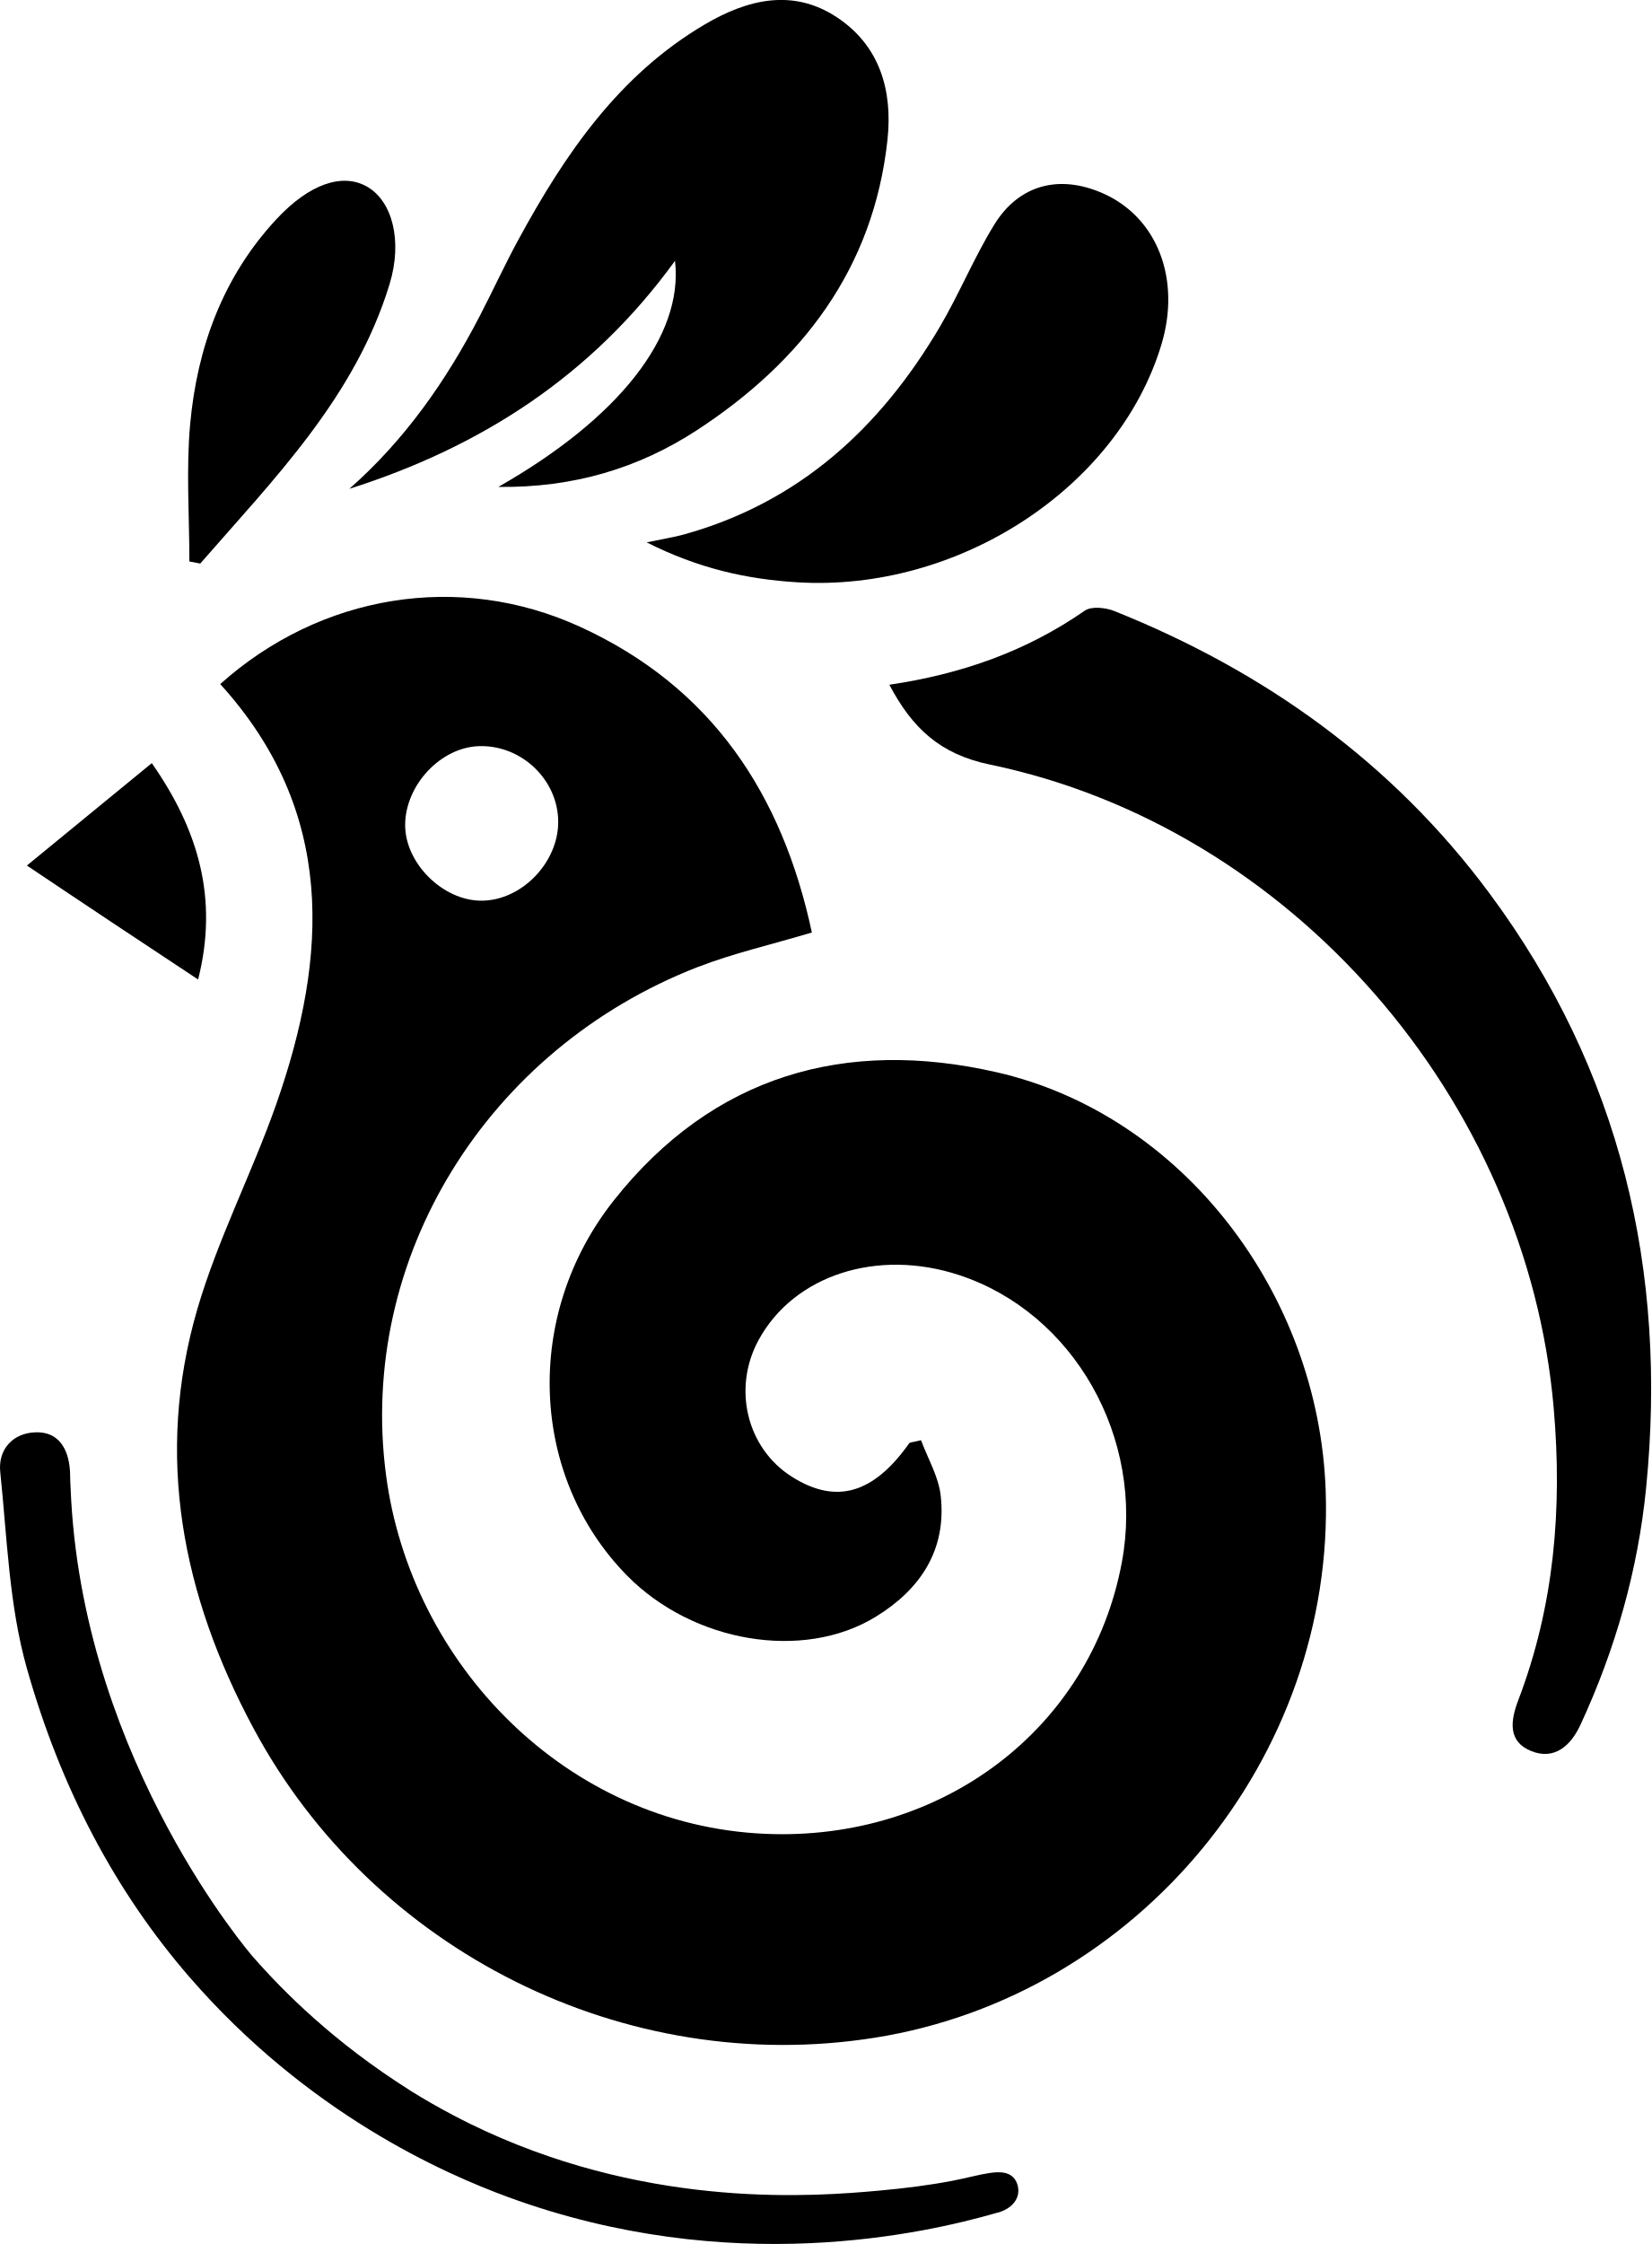
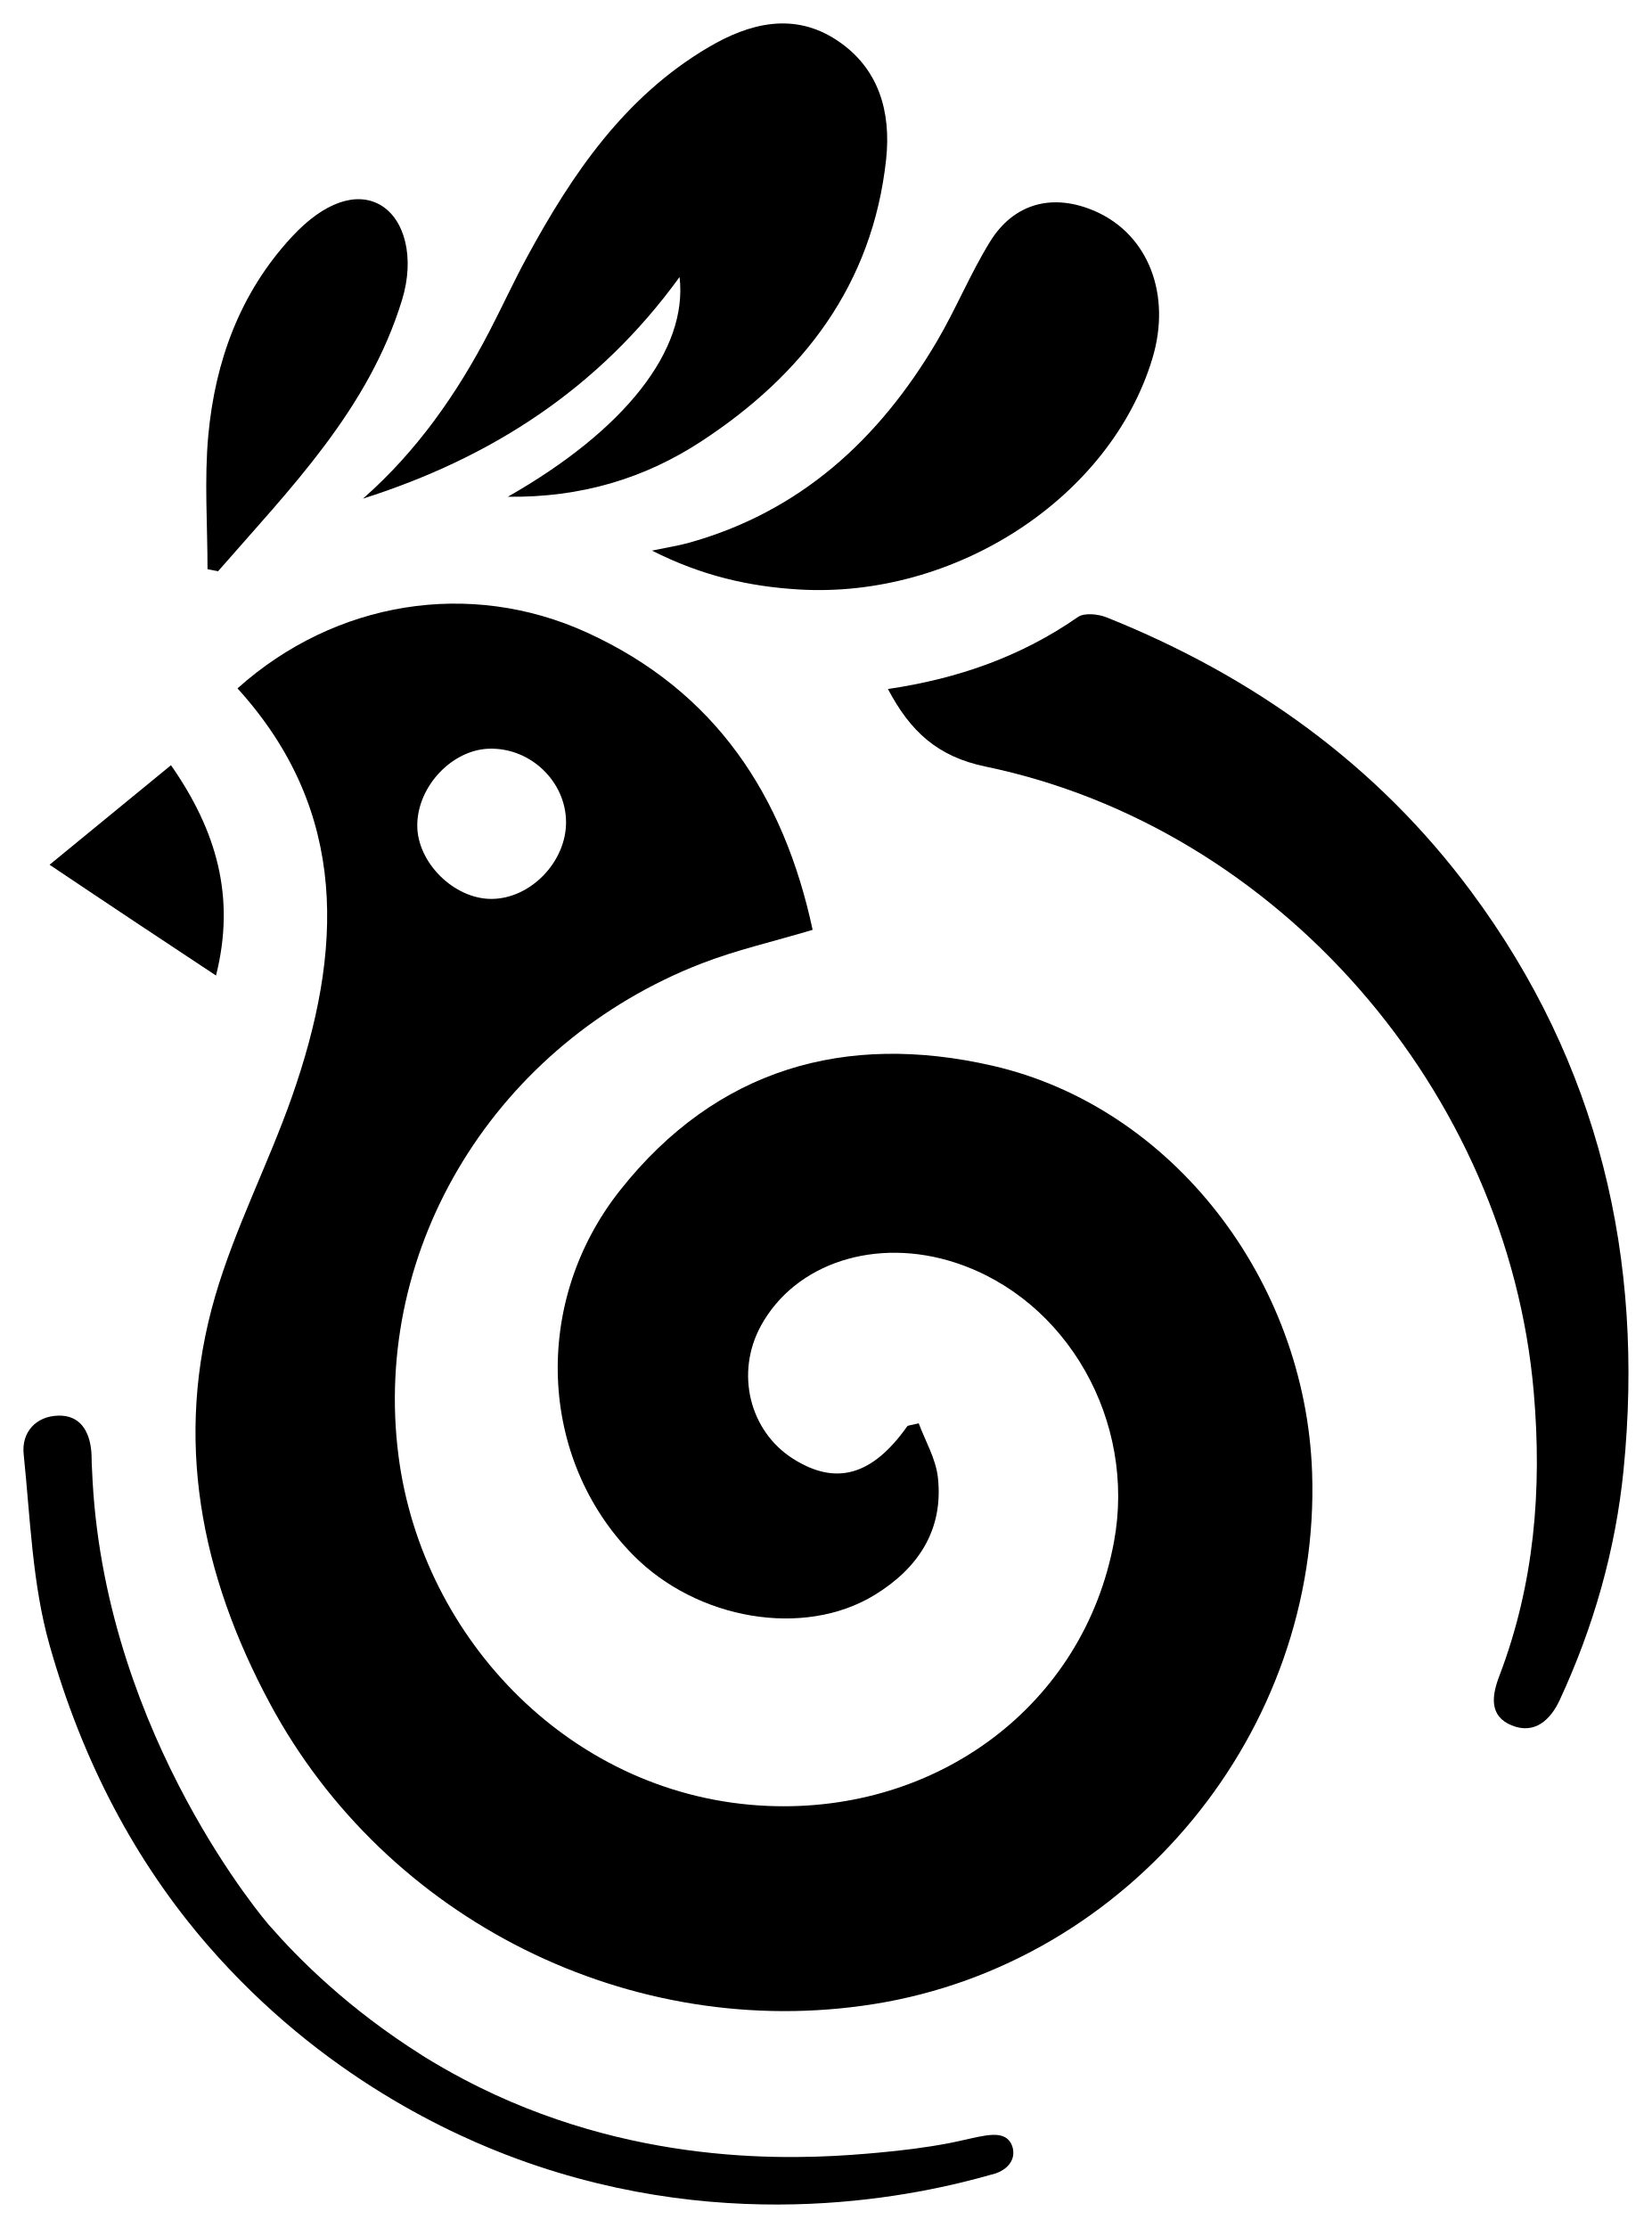
- <svg xmlns="http://www.w3.org/2000/svg" version="1.1" viewBox="50.69 0 274.11 372.42">
+ <svg xmlns="http://www.w3.org/2000/svg" version="1.1" viewBox="46.69 -4.01 282.11 380.43">
  <defs>
    <style>
      .st0 {
        fill: currentColor;
      }
    </style>
  </defs>
  <path id="Body" class="st0" d="M166.55,160.48c-35.03,13.6-56.47,48.31-51.79,84.21,4.09,31.41,29.9,58.25,63.03,59.66,29.08,1.24,53.96-17.25,59.14-45.07,3.84-20.6-7.96-41.41-27.03-47.67-13.59-4.46-27.41.02-33.28,10.79-4.36,8.01-1.96,17.92,5.49,22.66,7.33,4.66,13.55,2.9,19.51-5.52.13-.19.56-.16,1.97-.52,1.11,3,2.92,6.04,3.27,9.23,1,8.99-3.39,15.55-10.8,20.08-12.07,7.39-30.34,4.26-41.27-6.84-16.1-16.35-17.35-43.16-2.18-62.29,16.42-20.72,38.41-27,63.57-21.24,30.7,7.03,53.45,36.6,54.59,69.46,1.53,44.19-31.13,83.81-74.82,90.76-41.43,6.59-83.3-14.28-103.19-51.37-11.82-22.02-16.41-45.18-9.32-69.51,3.39-11.62,9.07-22.56,13.1-34.02,8.69-24.73,9.87-48.65-9.29-69.75,16.65-14.9,39.64-18.69,59.71-9.52,21.93,10.02,33.6,27.83,38.51,50.75-7.01,2.09-13.12,3.47-18.9,5.72h-.02ZM130.25,123.83c-6.36.17-12.26,6.42-12.3,13.05-.04,6.37,6.28,12.64,12.71,12.6,6.66-.04,12.75-6.36,12.7-13.16-.06-6.93-6.09-12.68-13.11-12.49Z" />
  <path id="Beak" class="st0" d="M55.16,143.65c5.23,3.5,9.83,6.59,14.44,9.65,4.48,2.98,8.98,5.95,13.98,9.26,3.38-13.38.1-24.75-7.69-35.91-6.88,5.64-13.52,11.09-20.73,16.99h0Z" />
  <path id="Circle_Inner_Right" class="st0" d="M198.33,113.64c3.83,7.25,8.46,11.54,16.66,13.24,50.08,10.39,89.18,55.57,93.63,106.79,1.45,16.67.1,32.83-5.88,48.5-1.3,3.4-1.76,6.84,2.12,8.43,3.91,1.59,6.62-.92,8.21-4.36,5.78-12.48,9.53-25.62,10.89-39.26,3.59-36.08-4.22-69.36-26.01-98.73-16.09-21.69-37.3-36.85-62.27-46.84-1.45-.58-3.8-.83-4.91-.06-9.66,6.71-20.38,10.51-32.44,12.29h0Z" />
  <path id="Circle_Inner_Left" class="st0" d="M118.69,346.88c-12.49-7.88-20.91-16.29-26.08-22.21,0,0-27.6-31.77-30.1-75.68-.08-1.42-.1-2.33-.13-2.65-.06-.82-.02-1.65-.09-2.47-.3-3.52-1.93-6.28-5.68-6.16-3.82.11-6.26,2.87-5.88,6.57,1.14,10.92,1.46,22.15,4.42,32.6,5.65,19.98,14.71,37.05,26.96,51.2,19.65,22.68,42.22,32.63,52.98,36.57,36.9,13.51,69.22,5.98,80.87,2.66,2.01-.42,3.48-1.68,3.74-3.2.16-.9-.09-2-.78-2.73-1.72-1.81-5.4-.36-10.13.55-3.97.76-8,1.25-12.03,1.62-10.6.97-37.24,3.1-65.51-9.88-2.97-1.37-7.4-3.56-12.57-6.78h.01Z" />
  <path id="Comb_3" class="st0" d="M158.02,90c8.63,4.36,16.66,6.13,25.05,6.64,26.73,1.62,53.24-15.67,60.42-39.43,3.29-10.89-.67-21.14-9.72-25.13-7.19-3.17-13.92-1.47-18.03,5.22-3.35,5.44-5.79,11.44-9.03,16.95-9.87,16.75-23.36,29.17-42.55,34.47-1.57.43-3.19.68-6.13,1.29h0Z" />
  <path id="Comb_2" class="st0" d="M162.75,43.31c1.43,12.52-9.41,26.15-29.33,37.5,12.45.16,23.3-3.1,32.99-9.43,17.44-11.39,29.29-26.79,31.61-48.16.88-8.15-1.24-15.63-8.41-20.36-7.35-4.85-14.91-2.93-21.91,1.19-14.29,8.41-23.24,21.55-30.94,35.71-2.28,4.18-4.26,8.52-6.46,12.75-5.57,10.74-12.42,20.53-21.62,28.62,21.73-6.91,40.15-18.64,54.06-37.83h.01Z" />
  <path id="Comb_1" class="st0" d="M83.94,93.52c12.34-14.16,25.71-27.64,31.42-46.35,2.21-7.25.43-13.81-3.73-16.19-4.04-2.31-9.55-.54-15.09,5.44-8.85,9.54-13.11,21.24-14.28,33.94-.69,7.55-.13,15.21-.13,22.82.6.12,1.2.23,1.8.35h.01Z" />
</svg>
